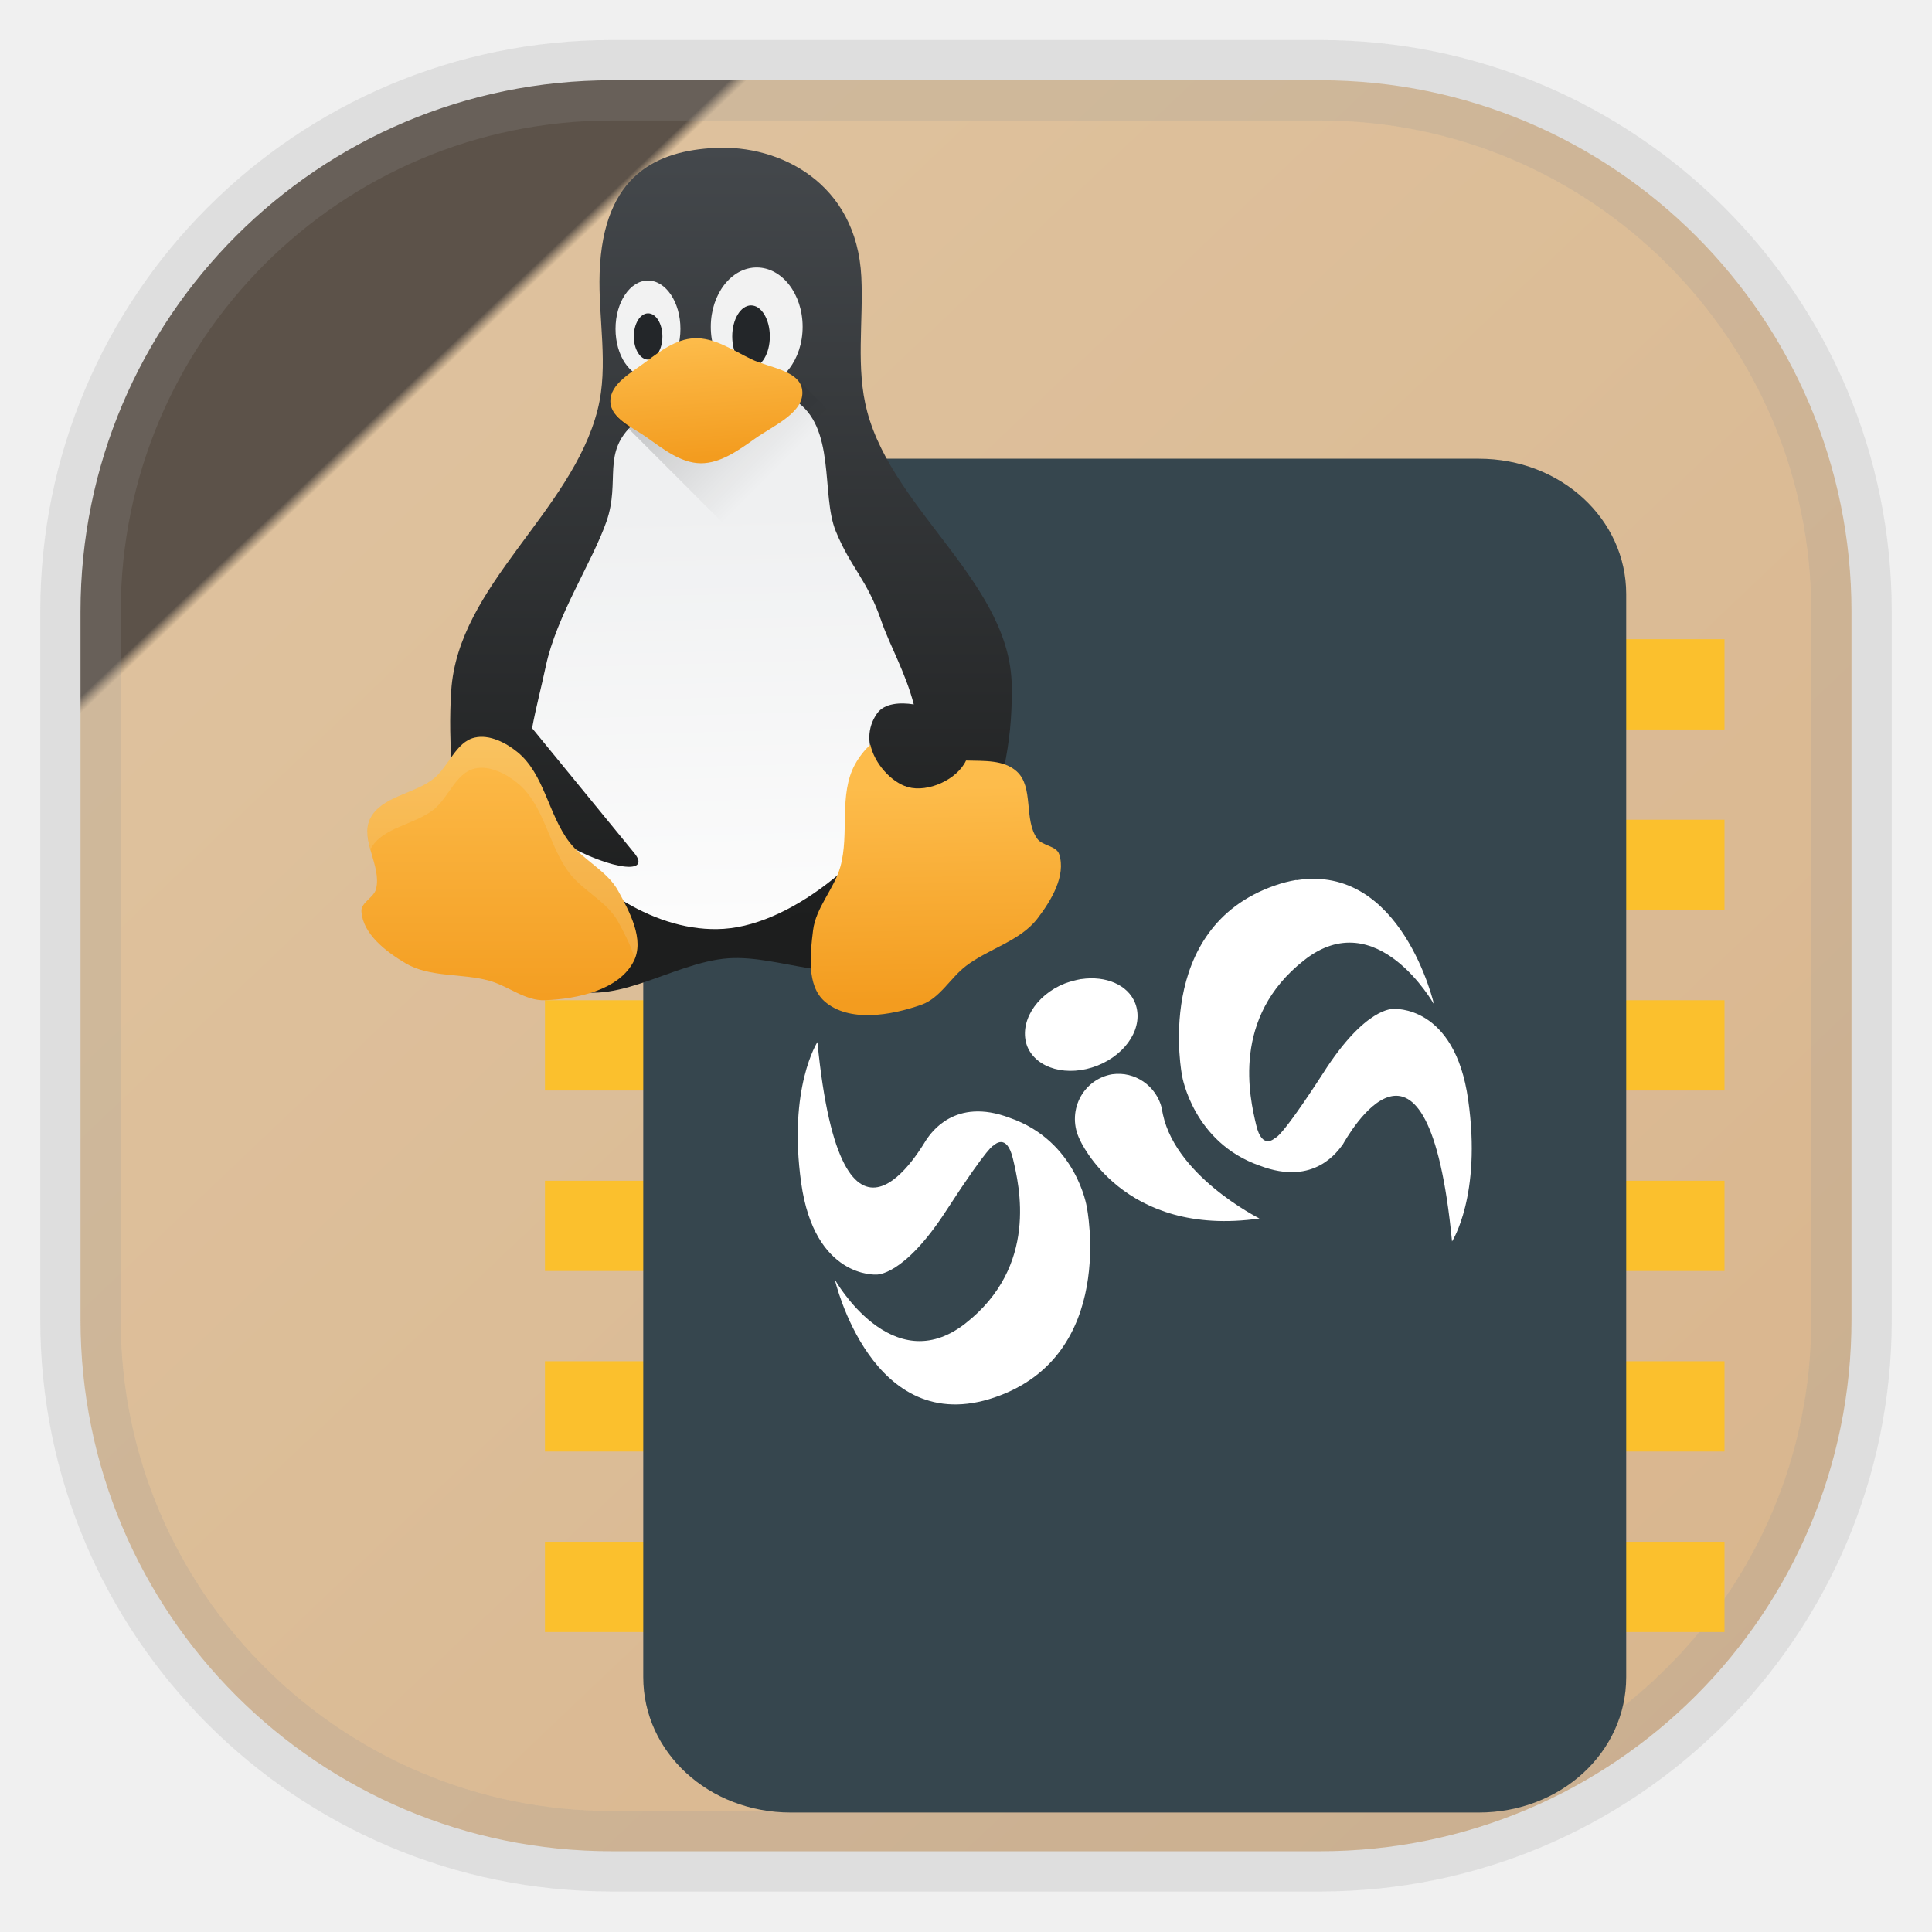
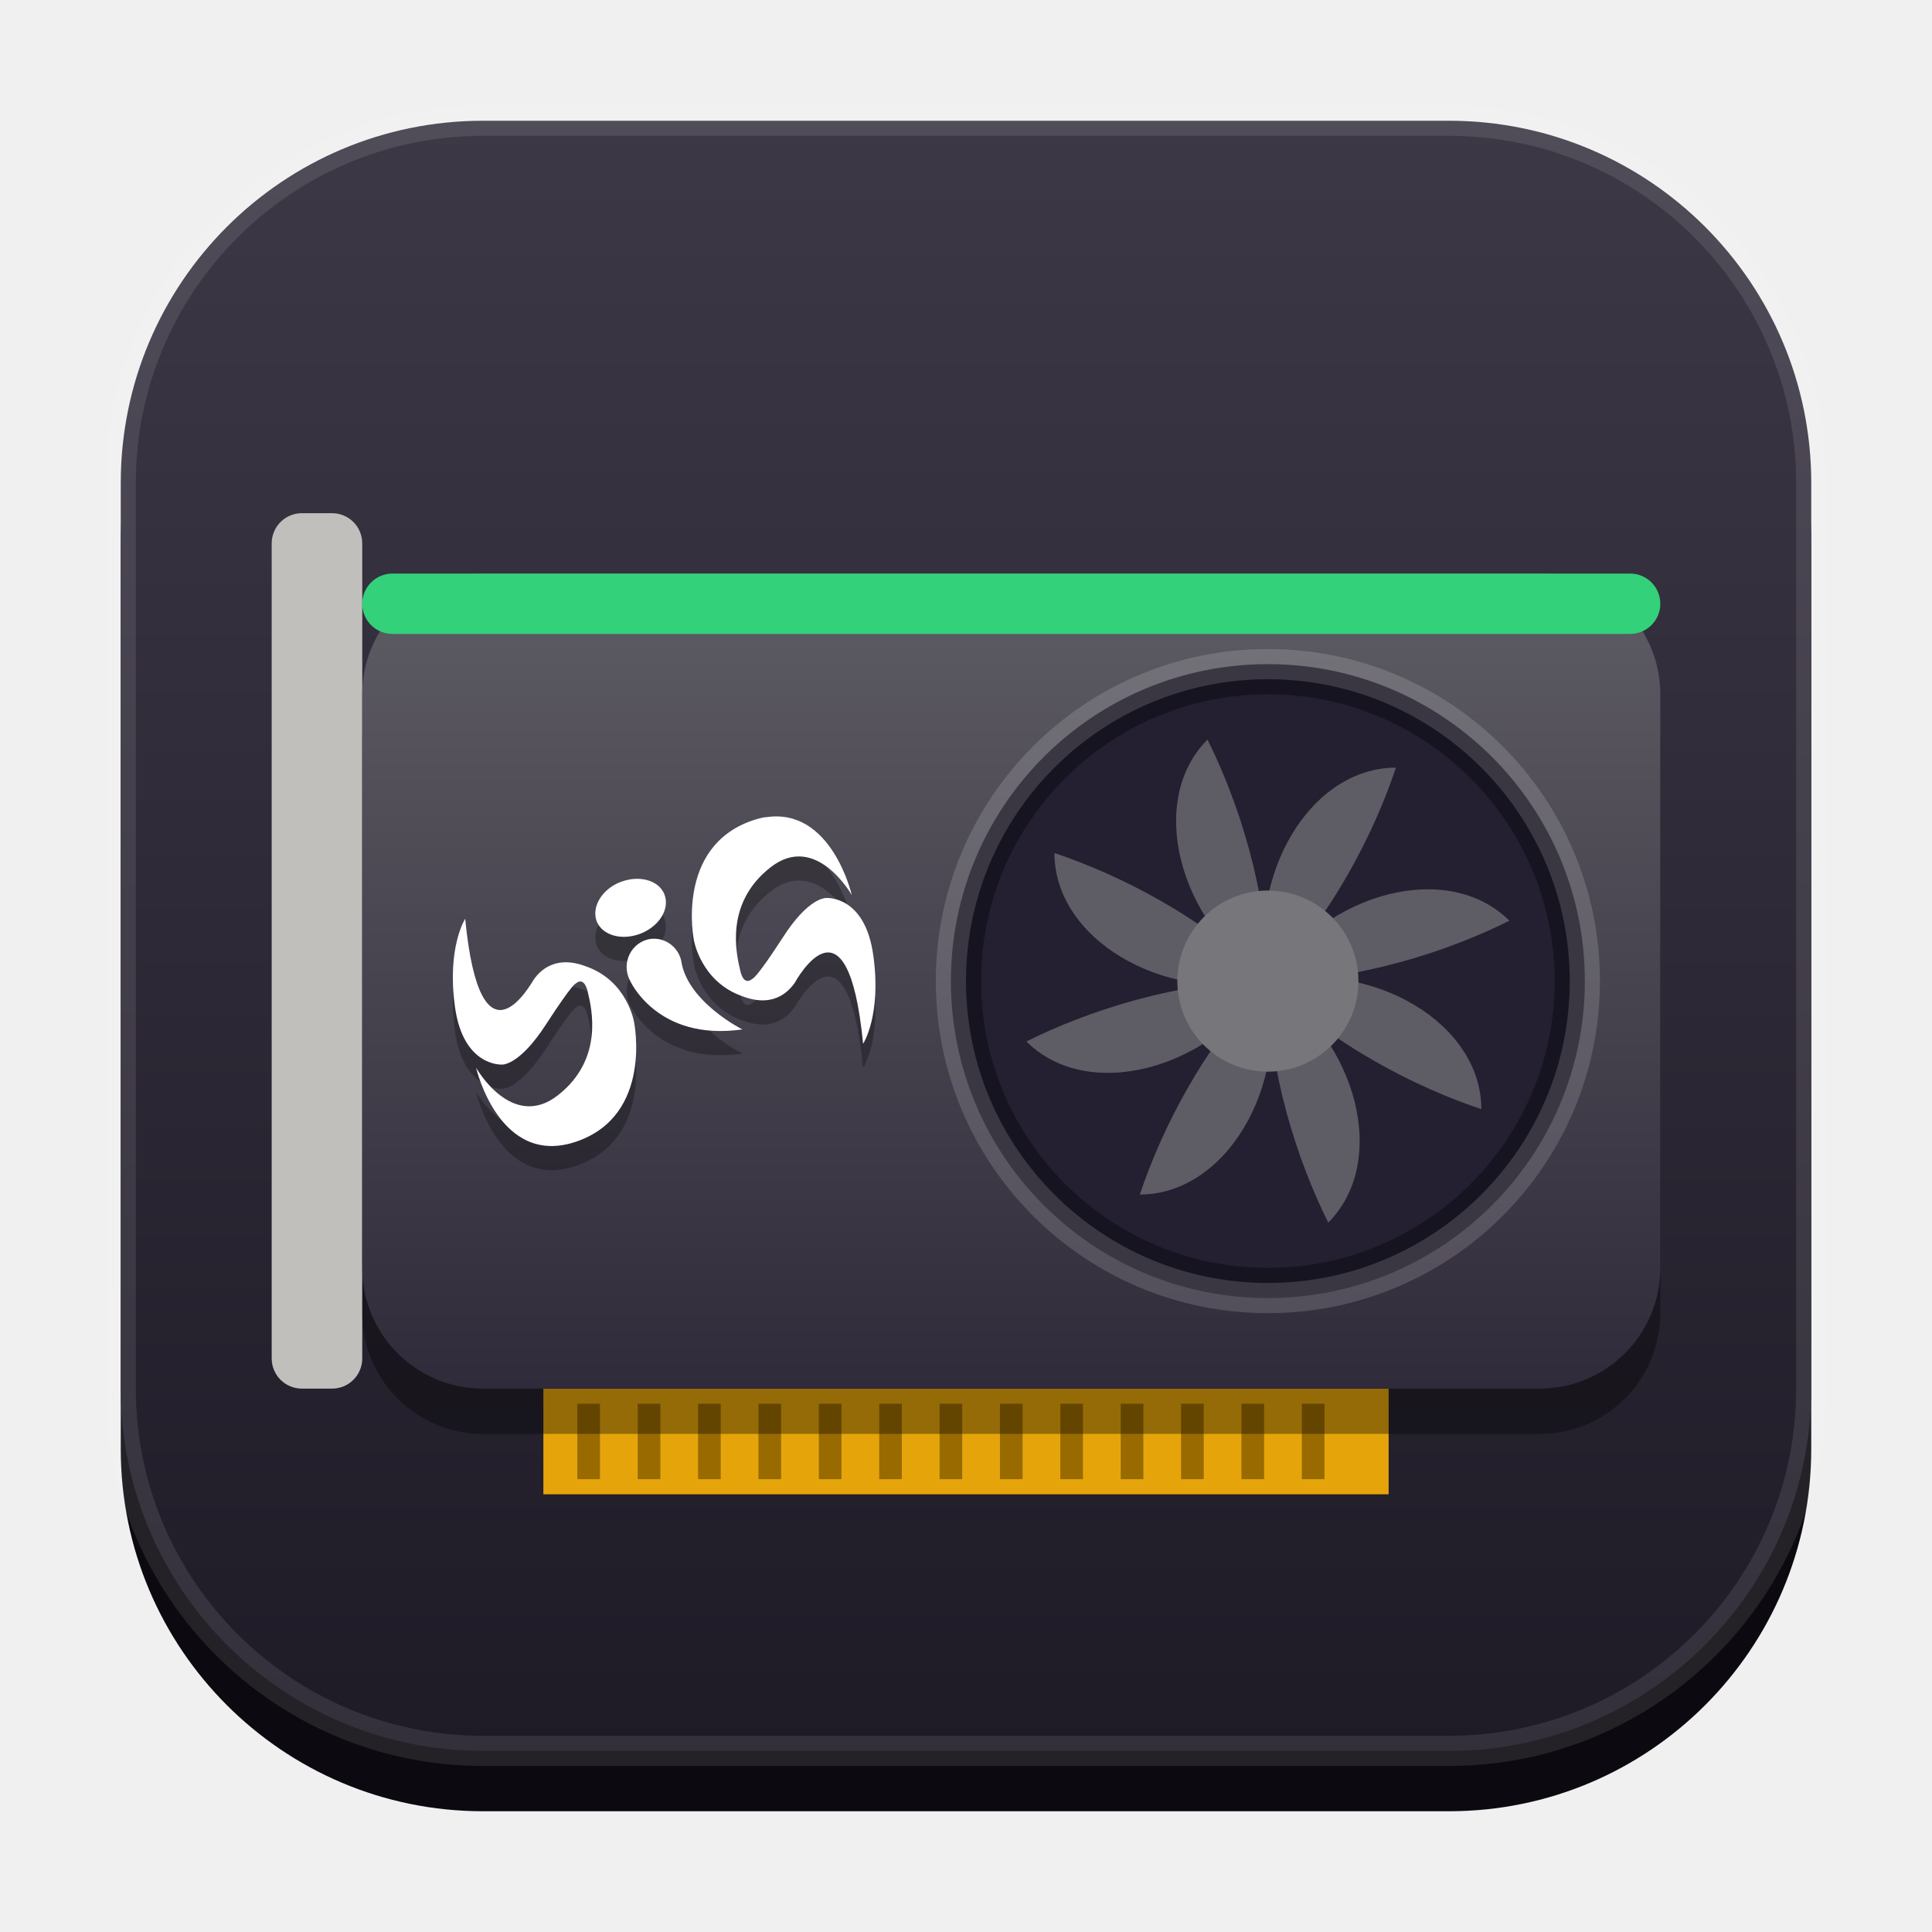
- <svg xmlns="http://www.w3.org/2000/svg" xmlns:xlink="http://www.w3.org/1999/xlink" viewBox="0 0 24 24" version="1.1" width="24" height="24" xml:space="preserve" id="svg22">
-   <defs id="defs13">
-     <linearGradient id="linearGradient11" x1="12" x2="12" y1="0.855" y2="23.145" gradientUnits="userSpaceOnUse" gradientTransform="translate(4,-1)">
-       <stop offset="0" style="stop-color:#d5ac76;stop-opacity:1;" id="stop1" />
-       <stop offset="1" style="stop-color:#cb9354;stop-opacity:1;" id="stop2" />
+ <svg xmlns="http://www.w3.org/2000/svg" width="128" height="128" viewBox="0 0 128 128">
+   <defs>
+     <linearGradient id="bg" x1="0" y1="0" x2="0" y2="1">
+       <stop offset="0" stop-color="#3d3846" />
+       <stop offset="1" stop-color="#1e1a26" />
    </linearGradient>
-     <linearGradient id="linearGradient72" xlink:href="#a-3" gradientUnits="userSpaceOnUse" gradientTransform="matrix(22,0,0,22,-6.304512e-6,-0.003103)" x1=".05" x2="1" y2="1" />
-     <linearGradient id="a-3" x1=".05" x2="1" y2="1" gradientTransform="matrix(22,0,0,22,-56.75,-22.125)" gradientUnits="userSpaceOnUse">
-       <stop stop-color="#7e0000" offset="0.2" style="stop-color:#2f2216;stop-opacity:1;" id="stop3" />
-       <stop stop-color="#ae0003" offset="0.205" style="stop-color:#d4a870;stop-opacity:0.851;" id="stop4" />
-       <stop stop-color="#7e0002" offset="1" style="stop-color:#cc9659;stop-opacity:0.851;" id="stop5" />
+     <linearGradient id="card" x1="0" y1="0" x2="0" y2="1">
+       <stop offset="0" stop-color="#5e5c64" />
+       <stop offset="1" stop-color="#302b3a" />
    </linearGradient>
-     <linearGradient id="linearGradient19" xlink:href="#b" gradientUnits="userSpaceOnUse" gradientTransform="matrix(0.7151905,0,0,0.7151905,0.3493985,2.544275)" x1="15" y1="27" x2="15" y2="1.999" />
-     <linearGradient id="b" gradientUnits="userSpaceOnUse" x1="15" x2="15" y1="27" y2="1.999" gradientTransform="translate(0.3115651,-51.71981)">
-       <stop offset="0" stop-color="#1d1e1e" id="stop6" />
-       <stop offset="1" stop-color="#44484c" id="stop7" />
-     </linearGradient>
-     <linearGradient id="linearGradient20" xlink:href="#c" gradientUnits="userSpaceOnUse" gradientTransform="matrix(0.7151905,0,0,0.7151905,0.3493985,2.544275)" x1="17.382" y1="26.933" x2="17.032" y2="13.634" />
-     <linearGradient id="c" gradientUnits="userSpaceOnUse" x1="17.382" x2="17.032" y1="26.933" y2="13.634" gradientTransform="translate(0.3115651,-51.71981)">
-       <stop offset="0" stop-color="#fcfcfc" id="stop8" />
-       <stop offset="1" stop-color="#eff0f1" id="stop9" />
-     </linearGradient>
-     <linearGradient id="linearGradient21" xlink:href="#a-5" gradientUnits="userSpaceOnUse" gradientTransform="matrix(0.7151905,0,0,0.7151905,0.3493985,2.544275)" x1="10" y1="30" x2="10" y2="20.999" />
-     <linearGradient id="a-5" offset="0">
-       <stop offset="0" stop-color="#f39c1f" id="stop10" />
-       <stop offset="1" stop-color="#fdbc4b" id="stop11" />
-     </linearGradient>
-     <linearGradient id="linearGradient22" xlink:href="#a-5" gradientUnits="userSpaceOnUse" gradientTransform="matrix(0.7151905,0,0,0.7151905,0.3493985,2.544275)" x1="22.778" y1="29.541" x2="22.645" y2="22.641" />
-     <linearGradient id="linearGradient23" xlink:href="#f" gradientUnits="userSpaceOnUse" gradientTransform="matrix(0.7151905,0,0,0.7151905,0.3493985,2.544275)" x1="13.167" y1="10.613" x2="16.667" y2="14.113" />
-     <linearGradient id="f" gradientUnits="userSpaceOnUse" x1="13.167" x2="16.667" y1="10.613" y2="14.113" gradientTransform="translate(0.3115651,-51.71981)">
-       <stop offset="0" id="stop12" />
-       <stop offset="1" stop-opacity="0" id="stop13" />
-     </linearGradient>
-     <linearGradient id="linearGradient24" xlink:href="#a-5" gradientUnits="userSpaceOnUse" gradientTransform="matrix(0.7151905,0,0,0.7151905,0.3493985,2.544275)" x1="16" y1="12" x2="15.731" y2="8.152" />
  </defs>
-   <rect x="1" y="0.997" width="22" height="22" rx="6.6" fill="url(#linearGradient72)" opacity="0.9" stroke="#808080" stroke-opacity="0.2" vector-effect="non-scaling-stroke" style="fill:url(#linearGradient72);-inkscape-stroke:hairline;opacity:0.764" id="rect13" />
-   <g id="g23" transform="matrix(0.8848737,0,0,0.8848737,20.53747,2.930724)">
-     <g transform="matrix(1.8399,0,0,1.6894,-23.83865,-2.574178)" id="g2">
-       <path d="m 4.5,13.125 v -0.75 h 9 v 0.75 z m 0,-1.5 v -0.75 h 9 v 0.75 z m 0,-1.5 v -0.75 h 9 v 0.75 z m 0,-1.5 v -0.75 h 9 v 0.75 z m 0,-1.5 v -0.75 h 9 v 0.75 z m 0,-1.5 v -0.75 h 9 v 0.75 z" fill="#fbc02d" fill-rule="evenodd" id="path1" />
-       <path d="m 5.25,13.5 v -9 c 0,-0.625 0.5,-1.125 1.125,-1.125 h 5.25 c 0.625,0 1.125,0.5 1.125,1.125 v 9 c 0,0.625 -0.5,1.125 -1.125,1.125 H 6.375 C 5.75,14.625 5.25,14.125 5.25,13.5 Z" fill="#36464e" id="path2" />
-     </g>
-     <path d="m -5.01,9.041 a 1.889,1.858 80.575 0 0 -0.301,0.078 c -1.723,0.597 -1.303,2.676 -1.303,2.676 0,0 0.155,0.932 1.089,1.257 0.776,0.297 1.104,-0.218 1.167,-0.298 0.052,-0.087 1.191,-2.156 1.533,1.362 0,0 0.418,-0.641 0.227,-1.986 -0.187,-1.343 -1.048,-1.278 -1.048,-1.278 0,0 -0.392,-0.038 -0.99,0.904 -0.607,0.937 -0.671,0.905 -0.671,0.905 0,0 -0.183,0.187 -0.268,-0.182 -0.09,-0.378 -0.354,-1.507 0.675,-2.312 1.021,-0.804 1.822,0.62 1.822,0.62 0,0 -0.454,-1.979 -1.932,-1.742 z m -3.02,1.391 a 1.453,1.429 80.575 0 0 -0.23,0.062 c -0.417,0.165 -0.65,0.56 -0.529,0.882 0.129,0.317 0.568,0.436 0.987,0.271 0.417,-0.166 0.652,-0.551 0.53,-0.873 -0.101,-0.262 -0.416,-0.392 -0.758,-0.341 m -3.704,0.884 c 0,0 -0.415,0.64 -0.228,1.978 0.188,1.343 1.054,1.286 1.054,1.286 0,0 0.382,0.032 0.986,-0.903 0.607,-0.936 0.663,-0.91 0.663,-0.91 0,0 0.182,-0.189 0.27,0.189 0.089,0.377 0.361,1.506 -0.67,2.312 -1.03,0.804 -1.831,-0.618 -1.831,-0.618 0,0 0.519,2.246 2.245,1.654 1.723,-0.589 1.292,-2.675 1.292,-2.675 0,0 -0.145,-0.925 -1.081,-1.249 -0.776,-0.295 -1.108,0.221 -1.165,0.298 -0.057,0.079 -1.191,2.156 -1.535,-1.361 m 4.138,0.451 a 0.639,0.629 80.575 0 0 -0.454,0.919 c 0,0 0.597,1.38 2.522,1.106 0,0 -1.243,-0.62 -1.371,-1.547 a 0.635,0.625 80.575 0 0 -0.696,-0.478" clip-path="url(#i)" fill="#ffffff" stroke-width="1.441" id="path3" />
+   <rect x="8" y="12" width="112" height="108" rx="24" fill="#0c0a10" />
+   <rect x="8" y="8" width="112" height="108" rx="24" fill="url(#bg)" />
+   <rect x="8" y="8" width="112" height="108" rx="24" fill="none" stroke="#fff" stroke-opacity=".1" stroke-width="2" />
+   <rect x="18" y="34" width="6" height="58" rx="2" fill="#c0bfbc" />
+   <path d="M36 92h56v7H36z" fill="#e5a50a" />
+   <g stroke="#986a00" stroke-width="1.5">
+     <path d="M39 93v5" />
+     <path d="M43 93v5" />
+     <path d="M47 93v5" />
+     <path d="M51 93v5" />
+     <path d="M55 93v5" />
+     <path d="M59 93v5" />
+     <path d="M63 93v5" />
+     <path d="M67 93v5" />
+     <path d="M71 93v5" />
+     <path d="M75 93v5" />
+     <path d="M79 93v5" />
+     <path d="M83 93v5" />
+     <path d="M87 93v5" />
  </g>
-   <g id="g22" transform="matrix(0.5381346,0,0,0.5381346,2.376918,-0.3044346)">
-     <path d="m 9.38,10.019 c 0.257,-1.02 0.009,-2.104 0.045,-3.155 0.079,-2.296 1.353,-2.816 2.66,-2.884 1.499,-0.079 3.273,0.81 3.381,2.975 0.051,1.036 -0.132,2.107 0.135,3.11 0.623,2.339 3.397,4.027 3.336,6.446 0.036,2.299 -1.023,5.008 -2.975,6.221 -1.008,0.627 -2.377,-0.125 -3.562,-0.045 -1.318,0.09 -2.784,1.261 -3.921,0.586 C 6.414,22.048 5.845,18.906 5.999,16.511 6.157,14.076 8.783,12.385 9.38,10.019 Z" fill="url(#linearGradient19)" id="path14" style="fill:url(#linearGradient19)" />
-     <ellipse cx="13.051" cy="8.11" fill="#fcfcfc" fill-opacity="0.941" rx="1.06" ry="1.37" id="ellipse14" />
-     <ellipse cx="10.541" cy="8.158" fill="#fcfcfc" fill-opacity="0.941" rx="0.749" ry="1.116" id="ellipse15" />
-     <ellipse cx="12.92" cy="8.333" fill="#232629" rx="0.434" ry="0.717" id="ellipse16" />
-     <ellipse cx="10.544" cy="8.333" fill="#232629" rx="0.33" ry="0.534" id="ellipse17" />
-     <path d="m 12.911,9.522 a 3.625,3.625 0 0 0 -0.39,0.003 c -0.88,0.051 -1.822,0.397 -2.299,0.815 -0.762,0.67 -0.31,1.322 -0.639,2.263 -0.328,0.941 -1.154,2.173 -1.402,3.347 -0.1,0.474 -0.227,0.948 -0.315,1.425 l 2.355,2.878 c 0.463,0.565 -0.745,0.355 -1.867,-0.372 0.797,1.121 2.377,2.231 3.938,2.126 1.662,-0.112 3.625,-1.849 4.253,-3.271 -0.609,-0.103 -1.202,-1.02 -0.714,-1.703 0.17,-0.237 0.534,-0.257 0.846,-0.207 C 16.49,16.099 16.115,15.446 15.927,14.898 15.601,13.943 15.222,13.675 14.876,12.827 14.529,11.979 14.895,10.41 13.919,9.799 13.644,9.628 13.293,9.542 12.911,9.522 Z" fill="url(#linearGradient20)" id="path17" style="fill:url(#linearGradient20)" />
-     <path d="m 5.594,18.54 c 0.348,-0.279 0.511,-0.846 0.946,-0.947 0.34,-0.079 0.722,0.117 0.992,0.338 0.616,0.506 0.709,1.44 1.194,2.074 0.323,0.421 0.871,0.661 1.127,1.126 0.267,0.486 0.611,1.129 0.36,1.623 -0.338,0.666 -1.305,0.873 -2.051,0.901 C 7.709,23.673 7.315,23.326 6.878,23.205 6.242,23.027 5.507,23.137 4.94,22.799 4.491,22.532 3.959,22.126 3.926,21.605 3.912,21.399 4.214,21.287 4.264,21.086 4.397,20.56 3.887,19.949 4.128,19.463 4.386,18.946 5.143,18.9 5.594,18.54 Z" fill="url(#linearGradient21)" id="path18" style="fill:url(#linearGradient21)" />
-     <path d="m 15.676,17.756 c -0.144,0.129 -0.265,0.291 -0.354,0.452 -0.385,0.699 -0.125,1.602 -0.341,2.369 -0.144,0.511 -0.564,0.937 -0.629,1.463 -0.068,0.551 -0.15,1.274 0.265,1.641 0.561,0.493 1.536,0.327 2.239,0.077 0.428,-0.152 0.665,-0.619 1.026,-0.894 0.525,-0.401 1.248,-0.572 1.65,-1.095 0.318,-0.415 0.663,-0.988 0.501,-1.485 -0.064,-0.196 -0.385,-0.19 -0.506,-0.357 -0.318,-0.44 -0.072,-1.194 -0.476,-1.556 -0.3,-0.268 -0.742,-0.237 -1.168,-0.249 -0.206,0.441 -0.877,0.742 -1.338,0.614 -0.39,-0.109 -0.78,-0.553 -0.87,-0.981 z" fill="url(#linearGradient22)" id="path19" style="fill:url(#linearGradient22)" />
-     <path d="M 13.938,9.268 16.322,11.652 12.985,13.354 9.766,10.135" fill="url(#linearGradient23)" opacity="0.2" id="path20" style="fill:url(#linearGradient23)" />
-     <path d="m 11.6,8.375 c 0.471,-0.025 0.905,0.28 1.33,0.484 0.411,0.198 1.114,0.257 1.171,0.71 0.067,0.514 -0.658,0.817 -1.081,1.116 -0.378,0.267 -0.8,0.579 -1.262,0.575 C 11.291,11.255 10.878,10.92 10.496,10.651 10.181,10.429 9.685,10.225 9.673,9.839 9.66,9.427 10.167,9.165 10.496,8.915 10.822,8.668 11.191,8.396 11.6,8.375 Z" fill="url(#linearGradient24)" id="path21" style="fill:url(#linearGradient24)" />
-     <path d="m 6.801,17.581 a 0.754,0.754 0 0 0 -0.261,0.012 c -0.435,0.101 -0.599,0.668 -0.947,0.947 -0.451,0.36 -1.208,0.408 -1.465,0.923 -0.107,0.216 -0.059,0.458 0.009,0.704 0.263,-0.505 1.009,-0.555 1.457,-0.913 0.348,-0.279 0.512,-0.846 0.947,-0.947 0.34,-0.079 0.722,0.117 0.992,0.338 0.616,0.506 0.709,1.44 1.194,2.074 0.323,0.422 0.871,0.66 1.127,1.126 0.139,0.255 0.295,0.552 0.381,0.848 C 10.431,22.209 10.11,21.599 9.854,21.131 9.598,20.666 9.05,20.426 8.726,20.005 8.242,19.371 8.148,18.437 7.532,17.931 7.33,17.764 7.065,17.613 6.801,17.581 Z" fill="#eff0f1" fill-opacity="0.125" id="path22" />
+   <rect x="24" y="38" width="86" height="54" rx="8" fill="#000" fill-opacity=".35" transform="translate(0 3)" />
+   <rect x="24" y="38" width="86" height="54" rx="8" fill="url(#card)" />
+   <rect x="24" y="38" width="86" height="4" rx="2" fill="#33d17a" />
+   <circle cx="84" cy="65" r="21" fill="#171421" />
+   <circle cx="84" cy="65" r="19" fill="#241f31" />
+   <g transform="translate(84 65)">
+     <path d="M0 0C4-6 12-8 16-4 12-2 6 0 0 0z" transform="rotate(0)" fill="#5e5c64" />
+     <path d="M0 0C4-6 12-8 16-4 12-2 6 0 0 0z" transform="rotate(45)" fill="#5e5c64" />
+     <path d="M0 0C4-6 12-8 16-4 12-2 6 0 0 0z" transform="rotate(90)" fill="#5e5c64" />
+     <path d="M0 0C4-6 12-8 16-4 12-2 6 0 0 0z" transform="rotate(135)" fill="#5e5c64" />
+     <path d="M0 0C4-6 12-8 16-4 12-2 6 0 0 0z" transform="rotate(180)" fill="#5e5c64" />
+     <path d="M0 0C4-6 12-8 16-4 12-2 6 0 0 0z" transform="rotate(225)" fill="#5e5c64" />
+     <path d="M0 0C4-6 12-8 16-4 12-2 6 0 0 0z" transform="rotate(270)" fill="#5e5c64" />
+     <path d="M0 0C4-6 12-8 16-4 12-2 6 0 0 0z" transform="rotate(315)" fill="#5e5c64" />
+     <circle r="6" fill="#77767b" />
  </g>
+   <circle cx="84" cy="65" r="21" fill="none" stroke="#fff" stroke-opacity=".15" stroke-width="2" />
+   <path d="m -5.01,9.041 a 1.889,1.858 80.575 0 0 -0.301,0.078 c -1.723,0.597 -1.303,2.676 -1.303,2.676 0,0 0.155,0.932 1.089,1.257 0.776,0.297 1.104,-0.218 1.167,-0.298 0.052,-0.087 1.191,-2.156 1.533,1.362 0,0 0.418,-0.641 0.227,-1.986 -0.187,-1.343 -1.048,-1.278 -1.048,-1.278 0,0 -0.392,-0.038 -0.99,0.904 -0.607,0.937 -0.671,0.905 -0.671,0.905 0,0 -0.183,0.187 -0.268,-0.182 -0.09,-0.378 -0.354,-1.507 0.675,-2.312 1.021,-0.804 1.822,0.62 1.822,0.62 0,0 -0.454,-1.979 -1.932,-1.742 z m -3.02,1.391 a 1.453,1.429 80.575 0 0 -0.23,0.062 c -0.417,0.165 -0.65,0.56 -0.529,0.882 0.129,0.317 0.568,0.436 0.987,0.271 0.417,-0.166 0.652,-0.551 0.53,-0.873 -0.101,-0.262 -0.416,-0.392 -0.758,-0.341 m -3.704,0.884 c 0,0 -0.415,0.64 -0.228,1.978 0.188,1.343 1.054,1.286 1.054,1.286 0,0 0.382,0.032 0.986,-0.903 0.607,-0.936 0.663,-0.91 0.663,-0.91 0,0 0.182,-0.189 0.27,0.189 0.089,0.377 0.361,1.506 -0.67,2.312 -1.03,0.804 -1.831,-0.618 -1.831,-0.618 0,0 0.519,2.246 2.245,1.654 1.723,-0.589 1.292,-2.675 1.292,-2.675 0,0 -0.145,-0.925 -1.081,-1.249 -0.776,-0.295 -1.108,0.221 -1.165,0.298 -0.057,0.079 -1.191,2.156 -1.535,-1.361 m 4.138,0.451 a 0.639,0.629 80.575 0 0 -0.454,0.919 c 0,0 0.597,1.38 2.522,1.106 0,0 -1.243,-0.62 -1.371,-1.547 a 0.635,0.625 80.575 0 0 -0.696,-0.478" fill="#000" fill-opacity="0.28" transform="translate(0 1.6) translate(44 65) scale(2.9592) translate(7.28 -12.712)" />
+   <path d="m -5.01,9.041 a 1.889,1.858 80.575 0 0 -0.301,0.078 c -1.723,0.597 -1.303,2.676 -1.303,2.676 0,0 0.155,0.932 1.089,1.257 0.776,0.297 1.104,-0.218 1.167,-0.298 0.052,-0.087 1.191,-2.156 1.533,1.362 0,0 0.418,-0.641 0.227,-1.986 -0.187,-1.343 -1.048,-1.278 -1.048,-1.278 0,0 -0.392,-0.038 -0.99,0.904 -0.607,0.937 -0.671,0.905 -0.671,0.905 0,0 -0.183,0.187 -0.268,-0.182 -0.09,-0.378 -0.354,-1.507 0.675,-2.312 1.021,-0.804 1.822,0.62 1.822,0.62 0,0 -0.454,-1.979 -1.932,-1.742 z m -3.02,1.391 a 1.453,1.429 80.575 0 0 -0.23,0.062 c -0.417,0.165 -0.65,0.56 -0.529,0.882 0.129,0.317 0.568,0.436 0.987,0.271 0.417,-0.166 0.652,-0.551 0.53,-0.873 -0.101,-0.262 -0.416,-0.392 -0.758,-0.341 m -3.704,0.884 c 0,0 -0.415,0.64 -0.228,1.978 0.188,1.343 1.054,1.286 1.054,1.286 0,0 0.382,0.032 0.986,-0.903 0.607,-0.936 0.663,-0.91 0.663,-0.91 0,0 0.182,-0.189 0.27,0.189 0.089,0.377 0.361,1.506 -0.67,2.312 -1.03,0.804 -1.831,-0.618 -1.831,-0.618 0,0 0.519,2.246 2.245,1.654 1.723,-0.589 1.292,-2.675 1.292,-2.675 0,0 -0.145,-0.925 -1.081,-1.249 -0.776,-0.295 -1.108,0.221 -1.165,0.298 -0.057,0.079 -1.191,2.156 -1.535,-1.361 m 4.138,0.451 a 0.639,0.629 80.575 0 0 -0.454,0.919 c 0,0 0.597,1.38 2.522,1.106 0,0 -1.243,-0.62 -1.371,-1.547 a 0.635,0.625 80.575 0 0 -0.696,-0.478" fill="#fff" transform="translate(44 65) scale(2.9592) translate(7.28 -12.712)" />
</svg>
